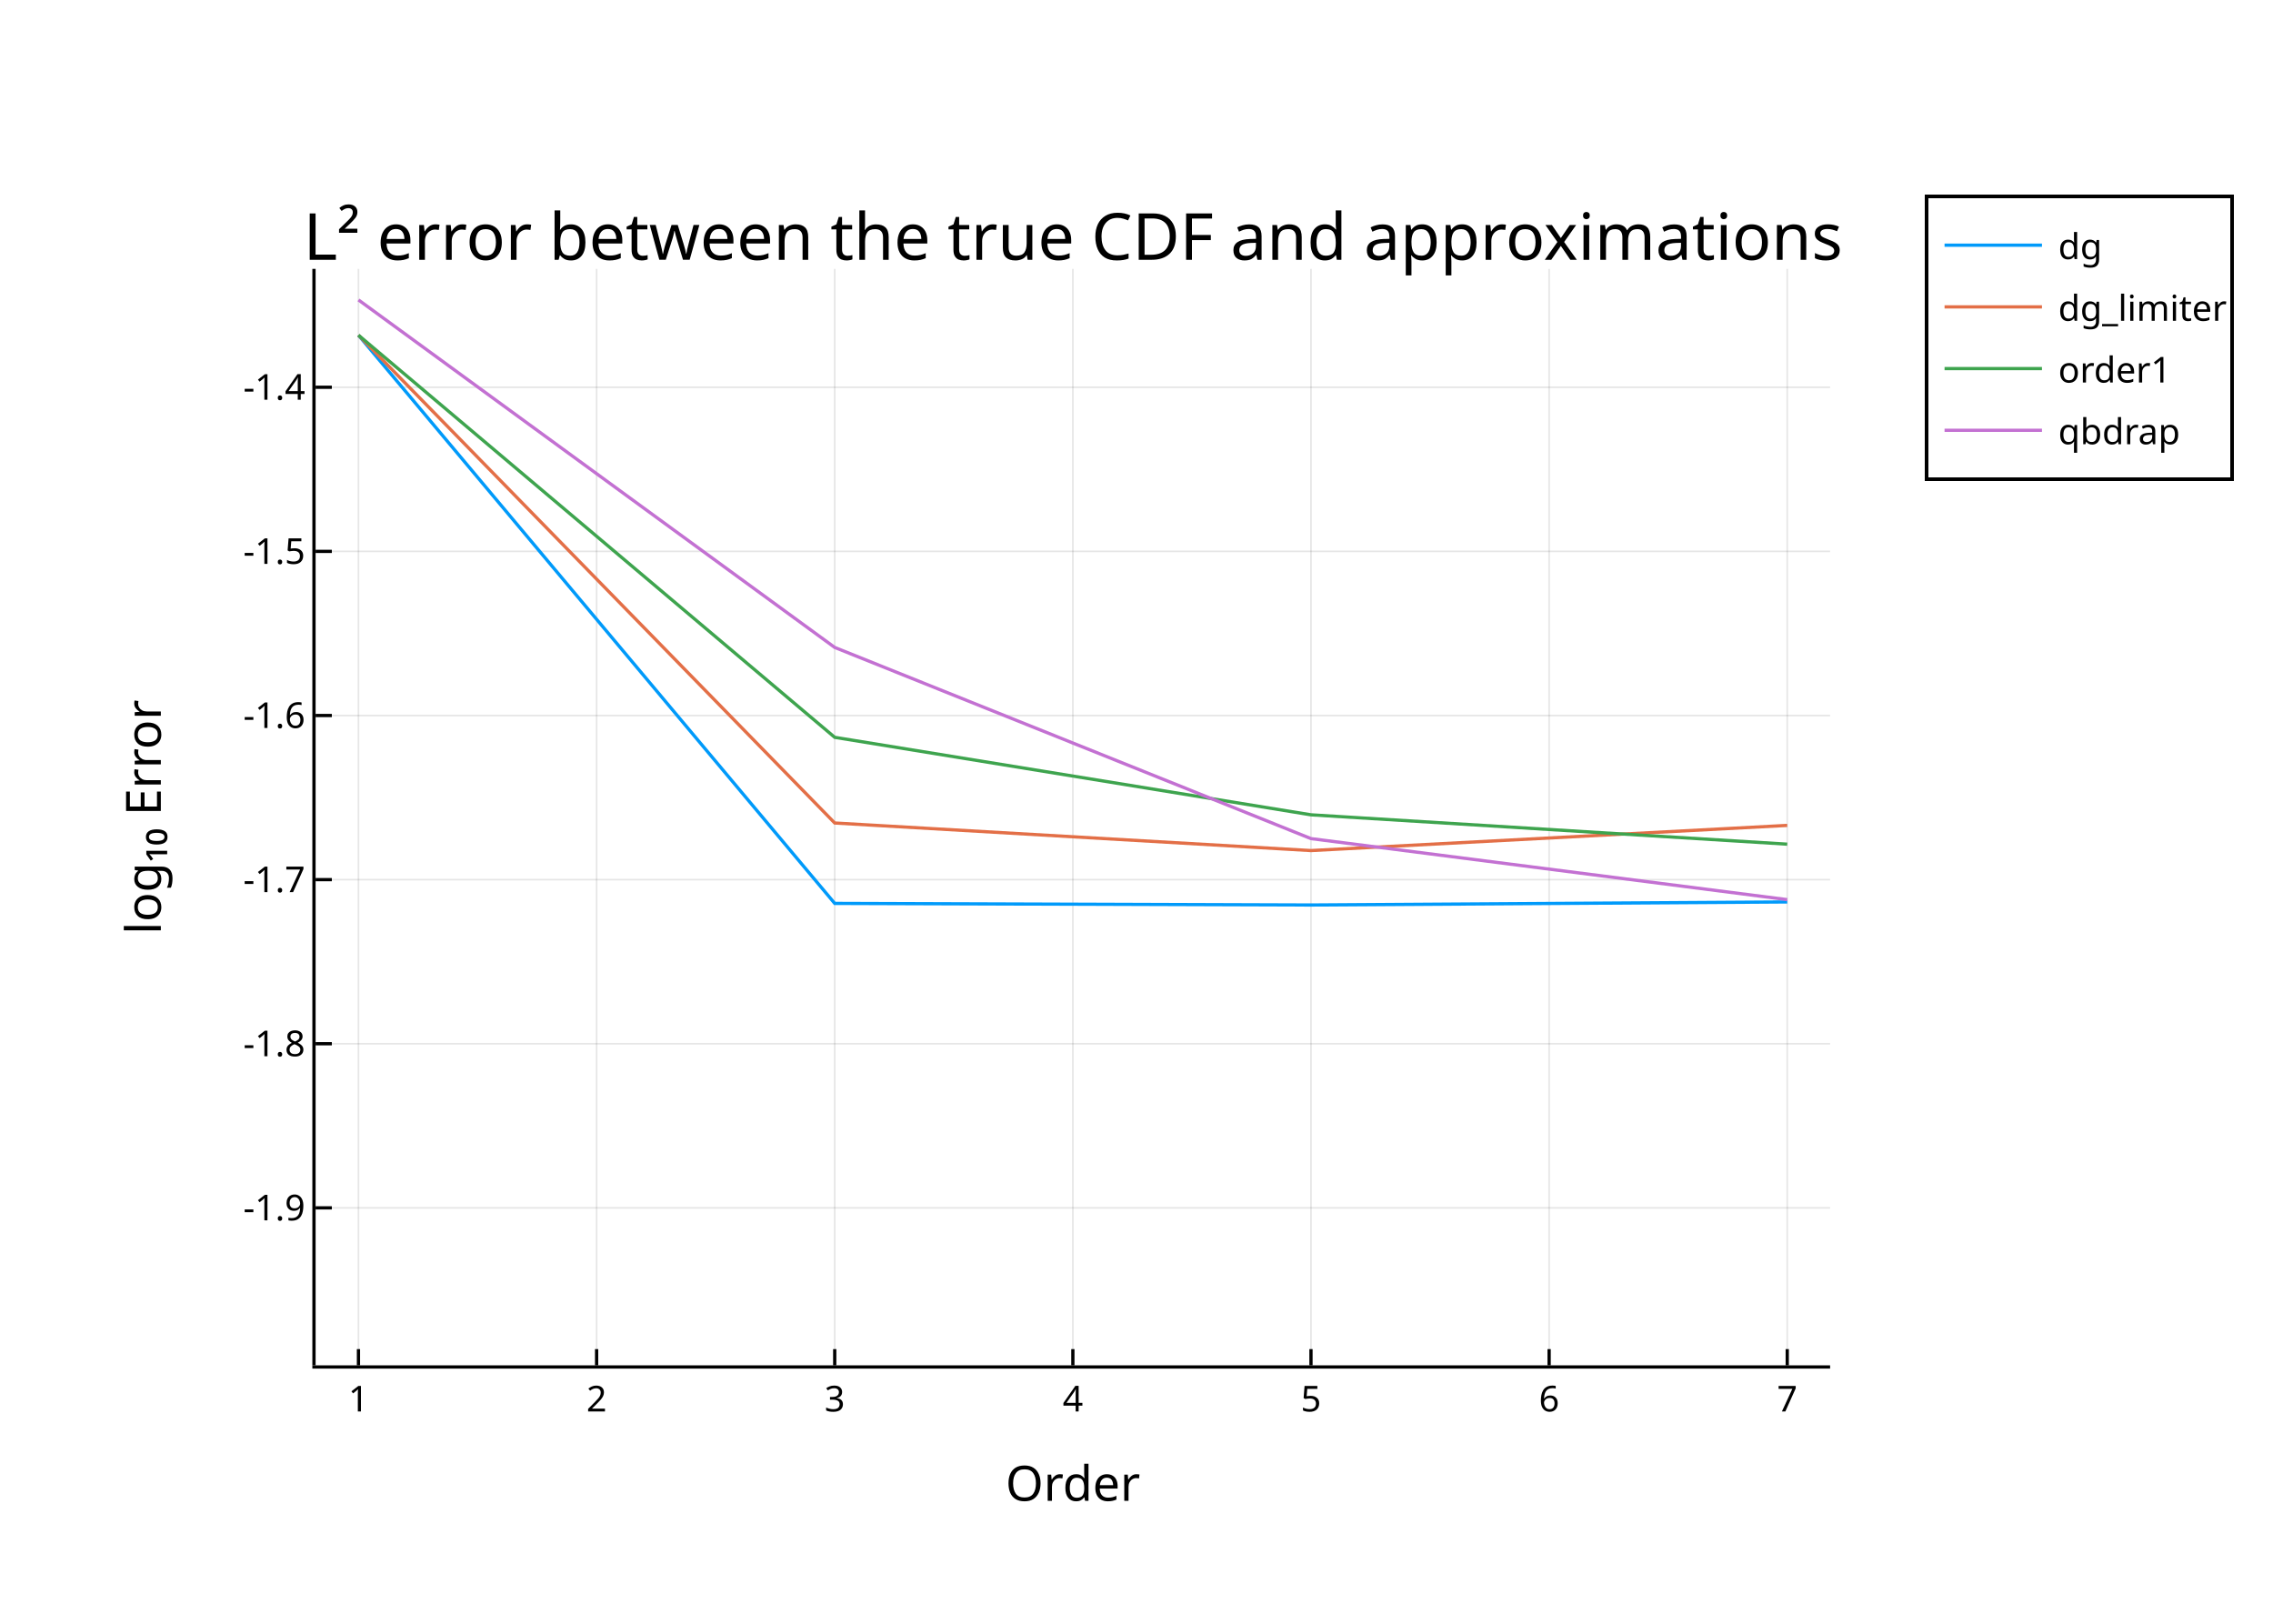
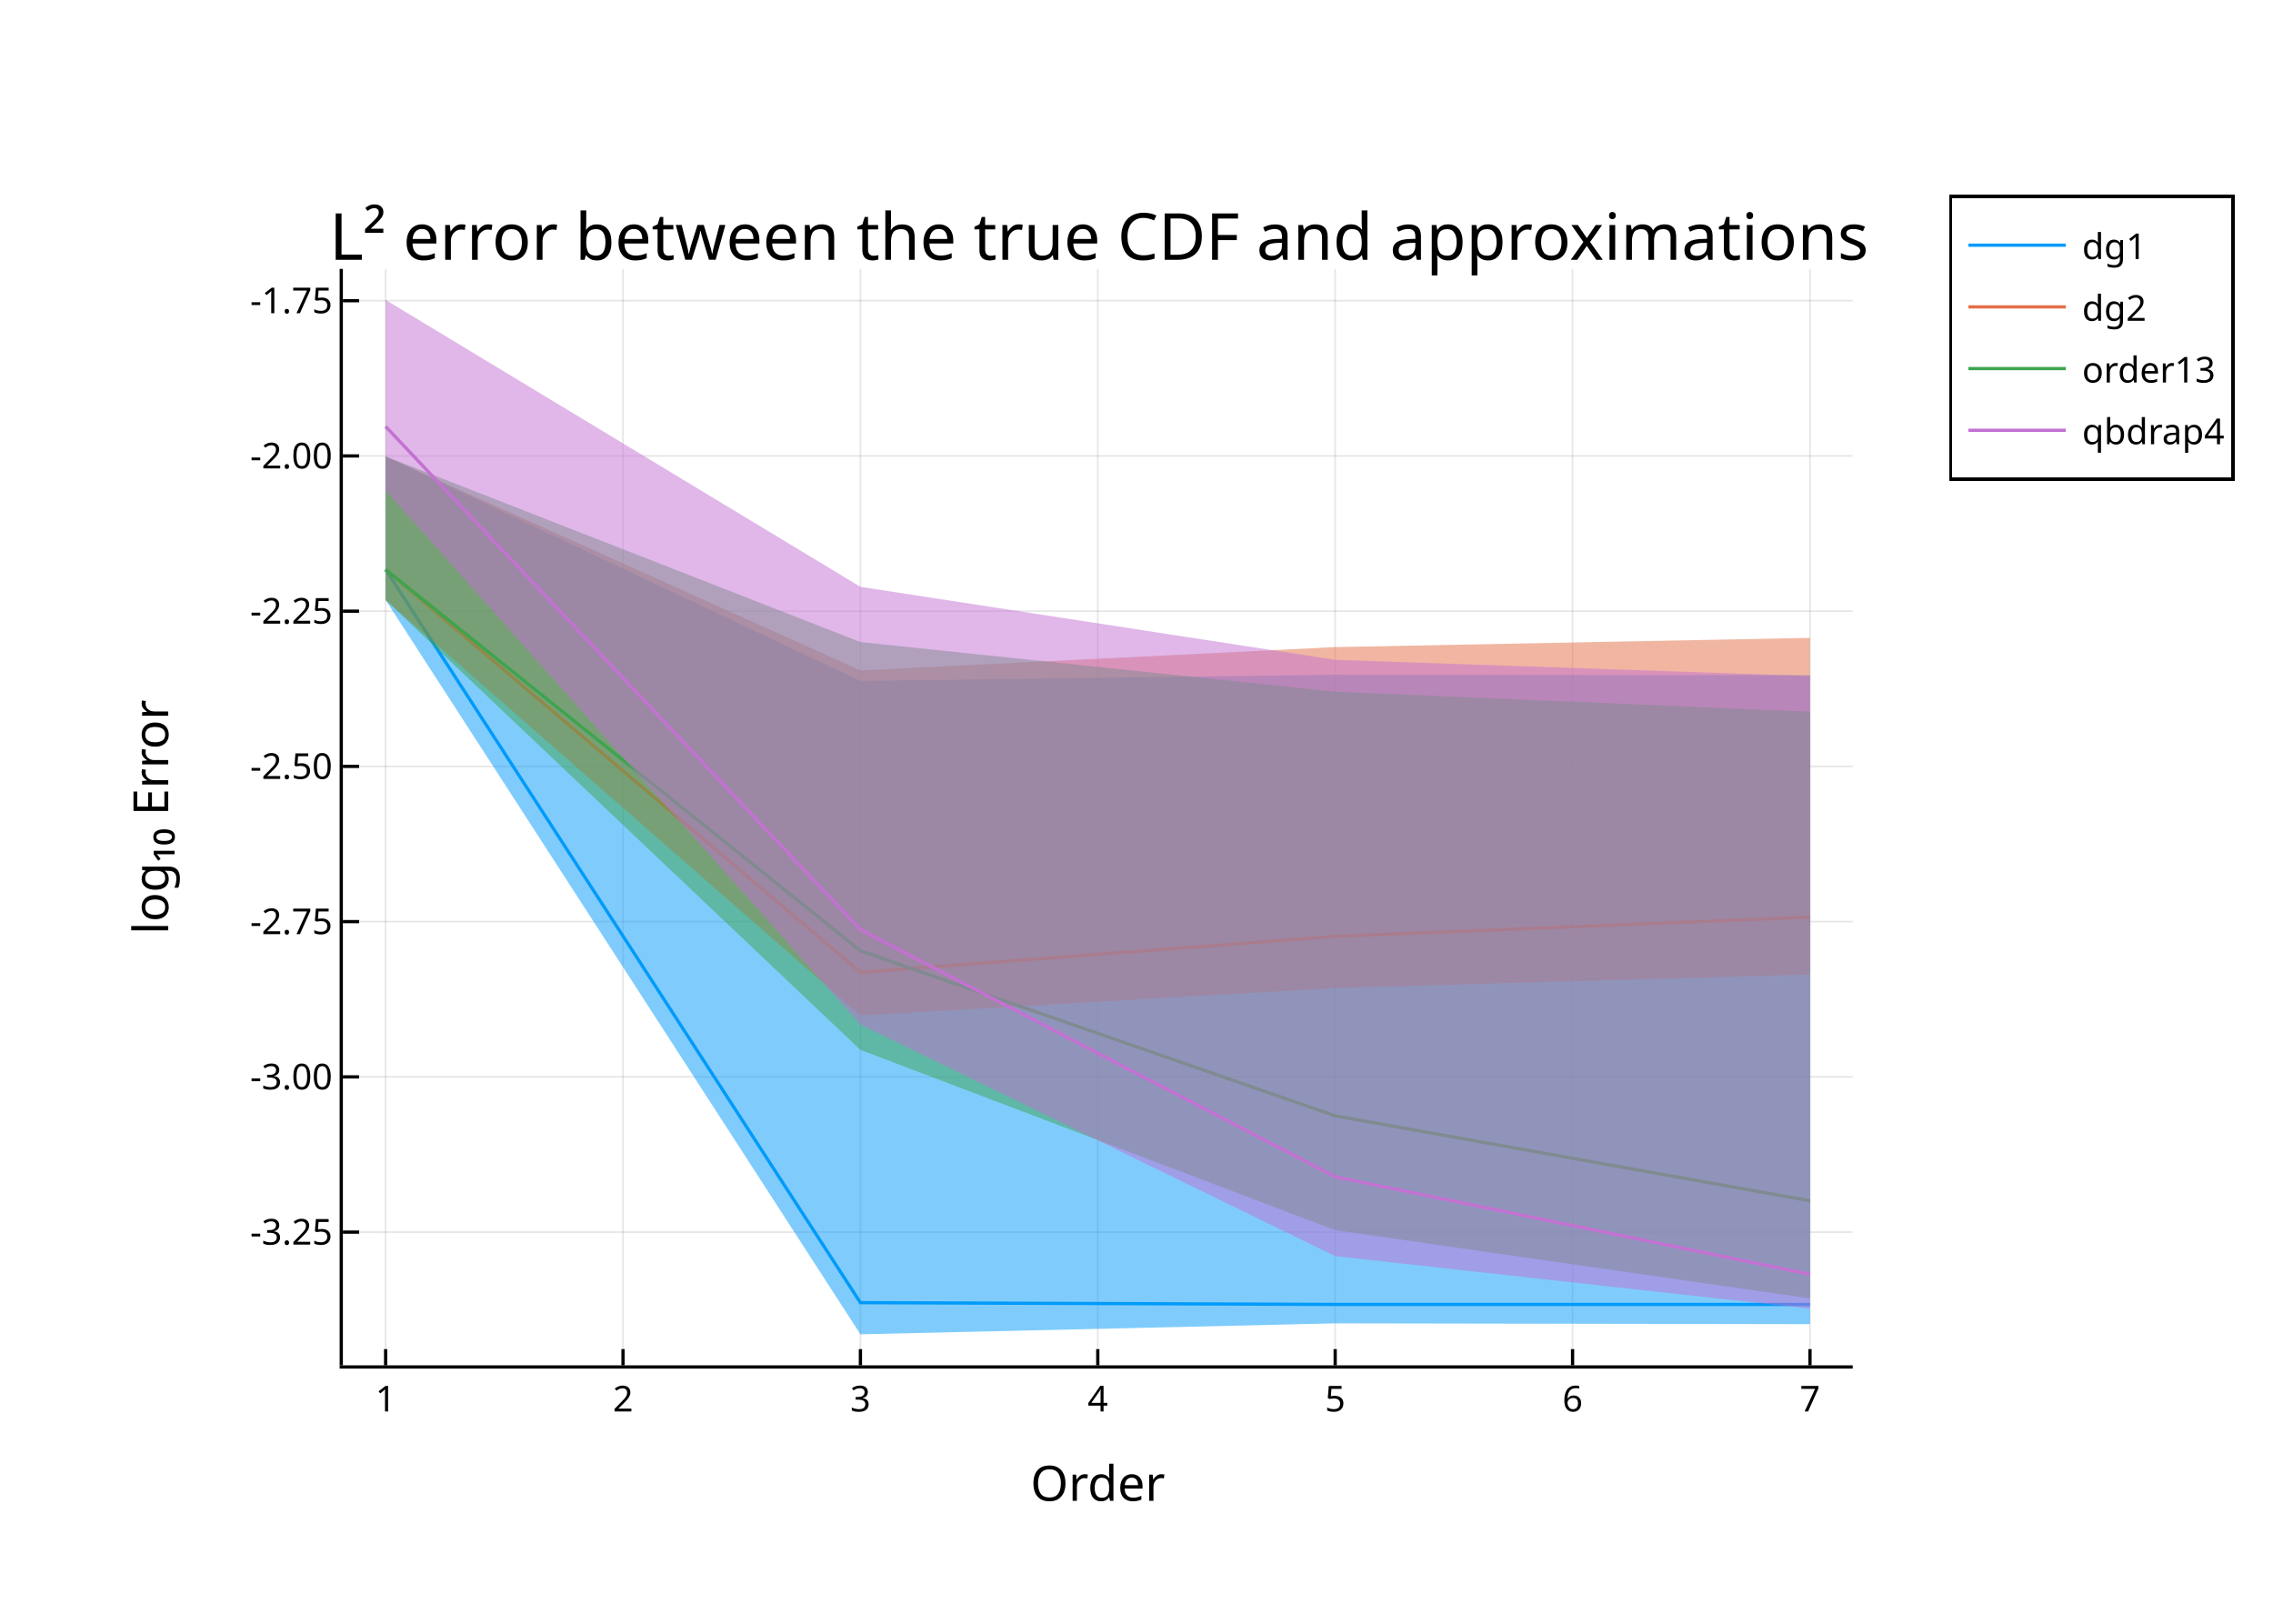
<svg xmlns="http://www.w3.org/2000/svg" class="main-svg" width="700" height="500" style="" viewBox="0 0 700 500">
  <rect x="0" y="0" width="700" height="500" style="fill: rgb(255, 255, 255); fill-opacity: 1;" />
-   <defs id="defs-1be36a">
+   <defs id="defs-ef5ac5">
    <g class="clips">
-       <clipPath id="clip1be36axyplot" class="plotclip">
-         <rect width="466.414" height="337.635" />
+       <clipPath id="clipef5ac5xyplot" class="plotclip">
+         <rect width="464.966" height="337.635" />
      </clipPath>
-       <clipPath class="axesclip" id="clip1be36ax">
-         <rect x="97.194" y="0" width="466.414" height="500" />
+       <clipPath class="axesclip" id="clipef5ac5x">
+         <rect x="105.596" y="0" width="464.966" height="500" />
      </clipPath>
-       <clipPath class="axesclip" id="clip1be36ay">
+       <clipPath class="axesclip" id="clipef5ac5y">
        <rect x="0" y="82.797" width="700" height="337.635" />
      </clipPath>
-       <clipPath class="axesclip" id="clip1be36axy">
-         <rect x="97.194" y="82.797" width="466.414" height="337.635" />
+       <clipPath class="axesclip" id="clipef5ac5xy">
+         <rect x="105.596" y="82.797" width="464.966" height="337.635" />
      </clipPath>
    </g>
    <g class="gradients" />
  </defs>
  <g class="bglayer" />
  <g class="layer-below">
    <g class="imagelayer" />
    <g class="shapelayer" />
  </g>
  <g class="cartesianlayer">
    <g class="subplot xy">
      <g class="layer-subplot">
        <g class="shapelayer" />
        <g class="imagelayer" />
      </g>
      <g class="gridlayer">
        <g class="x">
-           <path class="xgrid crisp" transform="translate(110.3938,0)" d="M0,82.797v337.635" style="stroke: rgb(0, 0, 0); stroke-opacity: 0.1; stroke-width: 0.5px;" />
-           <path class="xgrid crisp" transform="translate(183.7338,0)" d="M0,82.797v337.635" style="stroke: rgb(0, 0, 0); stroke-opacity: 0.1; stroke-width: 0.5px;" />
-           <path class="xgrid crisp" transform="translate(257.0638,0)" d="M0,82.797v337.635" style="stroke: rgb(0, 0, 0); stroke-opacity: 0.1; stroke-width: 0.5px;" />
-           <path class="xgrid crisp" transform="translate(330.4038,0)" d="M0,82.797v337.635" style="stroke: rgb(0, 0, 0); stroke-opacity: 0.1; stroke-width: 0.5px;" />
-           <path class="xgrid crisp" transform="translate(403.7338,0)" d="M0,82.797v337.635" style="stroke: rgb(0, 0, 0); stroke-opacity: 0.1; stroke-width: 0.5px;" />
-           <path class="xgrid crisp" transform="translate(477.0738,0)" d="M0,82.797v337.635" style="stroke: rgb(0, 0, 0); stroke-opacity: 0.1; stroke-width: 0.5px;" />
-           <path class="xgrid crisp" transform="translate(550.4038,0)" d="M0,82.797v337.635" style="stroke: rgb(0, 0, 0); stroke-opacity: 0.1; stroke-width: 0.5px;" />
+           <path class="xgrid crisp" transform="translate(118.7557,0)" d="M0,82.797v337.635" style="stroke: rgb(0, 0, 0); stroke-opacity: 0.1; stroke-width: 0.5px;" />
+           <path class="xgrid crisp" transform="translate(191.8657,0)" d="M0,82.797v337.635" style="stroke: rgb(0, 0, 0); stroke-opacity: 0.1; stroke-width: 0.5px;" />
+           <path class="xgrid crisp" transform="translate(264.9757,0)" d="M0,82.797v337.635" style="stroke: rgb(0, 0, 0); stroke-opacity: 0.1; stroke-width: 0.5px;" />
+           <path class="xgrid crisp" transform="translate(338.0757,0)" d="M0,82.797v337.635" style="stroke: rgb(0, 0, 0); stroke-opacity: 0.1; stroke-width: 0.5px;" />
+           <path class="xgrid crisp" transform="translate(411.1857,0)" d="M0,82.797v337.635" style="stroke: rgb(0, 0, 0); stroke-opacity: 0.1; stroke-width: 0.5px;" />
+           <path class="xgrid crisp" transform="translate(484.2957,0)" d="M0,82.797v337.635" style="stroke: rgb(0, 0, 0); stroke-opacity: 0.1; stroke-width: 0.5px;" />
+           <path class="xgrid crisp" transform="translate(557.4057,0)" d="M0,82.797v337.635" style="stroke: rgb(0, 0, 0); stroke-opacity: 0.1; stroke-width: 0.5px;" />
        </g>
        <g class="y">
-           <path class="ygrid crisp" transform="translate(0,371.9369)" d="M97.194,0h466.414" style="stroke: rgb(0, 0, 0); stroke-opacity: 0.1; stroke-width: 0.5px;" />
-           <path class="ygrid crisp" transform="translate(0,321.3969)" d="M97.194,0h466.414" style="stroke: rgb(0, 0, 0); stroke-opacity: 0.1; stroke-width: 0.5px;" />
-           <path class="ygrid crisp" transform="translate(0,270.8669)" d="M97.194,0h466.414" style="stroke: rgb(0, 0, 0); stroke-opacity: 0.1; stroke-width: 0.5px;" />
-           <path class="ygrid crisp" transform="translate(0,220.3269)" d="M97.194,0h466.414" style="stroke: rgb(0, 0, 0); stroke-opacity: 0.1; stroke-width: 0.5px;" />
-           <path class="ygrid crisp" transform="translate(0,169.7869)" d="M97.194,0h466.414" style="stroke: rgb(0, 0, 0); stroke-opacity: 0.1; stroke-width: 0.5px;" />
-           <path class="ygrid crisp" transform="translate(0,119.2469)" d="M97.194,0h466.414" style="stroke: rgb(0, 0, 0); stroke-opacity: 0.1; stroke-width: 0.5px;" />
+           <path class="ygrid crisp" transform="translate(0,379.4069)" d="M105.596,0h464.966" style="stroke: rgb(0, 0, 0); stroke-opacity: 0.1; stroke-width: 0.5px;" />
+           <path class="ygrid crisp" transform="translate(0,331.6069)" d="M105.596,0h464.966" style="stroke: rgb(0, 0, 0); stroke-opacity: 0.1; stroke-width: 0.5px;" />
+           <path class="ygrid crisp" transform="translate(0,283.7969)" d="M105.596,0h464.966" style="stroke: rgb(0, 0, 0); stroke-opacity: 0.1; stroke-width: 0.5px;" />
+           <path class="ygrid crisp" transform="translate(0,235.9969)" d="M105.596,0h464.966" style="stroke: rgb(0, 0, 0); stroke-opacity: 0.1; stroke-width: 0.5px;" />
+           <path class="ygrid crisp" transform="translate(0,188.1969)" d="M105.596,0h464.966" style="stroke: rgb(0, 0, 0); stroke-opacity: 0.1; stroke-width: 0.5px;" />
+           <path class="ygrid crisp" transform="translate(0,140.3969)" d="M105.596,0h464.966" style="stroke: rgb(0, 0, 0); stroke-opacity: 0.1; stroke-width: 0.5px;" />
+           <path class="ygrid crisp" transform="translate(0,92.59692)" d="M105.596,0h464.966" style="stroke: rgb(0, 0, 0); stroke-opacity: 0.1; stroke-width: 0.5px;" />
        </g>
      </g>
      <g class="zerolinelayer" />
      <path class="xlines-below" />
      <path class="ylines-below" />
      <g class="overlines-below" />
      <g class="xaxislayer-below" />
      <g class="yaxislayer-below" />
      <g class="overaxes-below" />
-       <g class="plot" transform="translate(97.19378,82.79692)" clip-path="url('#clip1be36axyplot')">
+       <g class="plot" transform="translate(105.5957,82.79692)" clip-path="url('#clipef5ac5xyplot')">
        <g class="scatterlayer mlayer">
-           <g class="trace scatter trace3e42a4" style="stroke-miterlimit: 2;">
+           <g class="trace scatter trace4c0d5b" style="stroke-miterlimit: 2;">
            <g class="fills">
              <g>
-                 <path class="js-fill" d="M13.2,-671.08L13.2,-671.08L13.2,250.39L159.87,304.81L306.54,302.02L453.21,303.92L306.54,302.02L159.87,304.81L13.2,250.39" style="fill: rgb(0, 154, 250); fill-opacity: 0.5; stroke-width: 0;" />
-               </g>
-             </g>
-             <g class="errorbars" />
-             <g class="lines">
-               <path class="js-line" d="M13.2,250.39L159.87,304.81L306.54,302.02L453.21,303.92L306.54,302.02L159.87,304.81L13.2,250.39" style="vector-effect: non-scaling-stroke; fill: none; stroke: rgb(0, 154, 250); stroke-opacity: 1; stroke-width: 0px; opacity: 1;" />
-             </g>
-             <g class="points" />
-             <g class="text" />
-           </g>
-           <g class="trace scatter trace458e0c" style="stroke-miterlimit: 2; opacity: 1;">
+                 <path class="js-fill" d="M13.16,-324.81L13.16,-324.81L13.16,101.96L159.38,328.08L305.59,324.71L451.81,324.96L451.81,125.12L305.59,124.97L159.38,126.89L13.16,57.74" style="fill: rgb(0, 154, 250); fill-opacity: 0.5; stroke-width: 0;" />
+               </g>
+             </g>
+             <g class="errorbars" />
+             <g class="lines">
+               <path class="js-line" d="M13.16,101.96L159.38,328.08L305.59,324.71L451.81,324.96L451.81,125.12L305.59,124.97L159.38,126.89L13.16,57.74" style="vector-effect: non-scaling-stroke; fill: none; stroke: rgb(0, 154, 250); stroke-opacity: 1; stroke-width: 0px; opacity: 1;" />
+             </g>
+             <g class="points" />
+             <g class="text" />
+           </g>
+           <g class="trace scatter tracec5a667" style="stroke-miterlimit: 2; opacity: 1;">
            <g class="fills" />
            <g class="errorbars" />
            <g class="lines">
-               <path class="js-line" d="M13.2,20.42L159.87,195.39L306.54,195.88L453.21,194.94" style="vector-effect: non-scaling-stroke; fill: none; stroke: rgb(0, 154, 250); stroke-opacity: 1; stroke-width: 1px; opacity: 1;" />
-             </g>
-             <g class="points" />
-             <g class="text" />
-           </g>
-           <g class="trace scatter trace51baf5" style="stroke-miterlimit: 2;">
+               <path class="js-line" d="M13.16,92.58L159.38,318.33L305.59,318.88L451.81,318.88" style="vector-effect: non-scaling-stroke; fill: none; stroke: rgb(0, 154, 250); stroke-opacity: 1; stroke-width: 1px; opacity: 1;" />
+             </g>
+             <g class="points" />
+             <g class="text" />
+           </g>
+           <g class="trace scatter tracee2e698" style="stroke-miterlimit: 2;">
            <g class="fills">
              <g>
-                 <path class="js-fill" d="M13.2,-671.08L13.2,-671.08L13.2,250.39L159.87,286.35L306.54,292.63L453.21,288.53L306.54,292.63L159.87,286.35L13.2,250.39" style="fill: rgb(227, 111, 71); fill-opacity: 0.5; stroke-width: 0;" />
-               </g>
-             </g>
-             <g class="errorbars" />
-             <g class="lines">
-               <path class="js-line" d="M13.2,250.39L159.87,286.35L306.54,292.63L453.21,288.53L306.54,292.63L159.87,286.35L13.2,250.39" style="vector-effect: non-scaling-stroke; fill: none; stroke: rgb(227, 111, 71); stroke-opacity: 1; stroke-width: 0px; opacity: 1;" />
-             </g>
-             <g class="points" />
-             <g class="text" />
-           </g>
-           <g class="trace scatter trace9b219b" style="stroke-miterlimit: 2; opacity: 1;">
+                 <path class="js-fill" d="M13.16,-324.81L13.16,-324.81L13.16,101.96L159.38,229.91L305.59,221.45L451.81,217.28L451.81,113.62L305.59,116.46L159.38,123.65L13.16,57.74" style="fill: rgb(227, 111, 71); fill-opacity: 0.5; stroke-width: 0;" />
+               </g>
+             </g>
+             <g class="errorbars" />
+             <g class="lines">
+               <path class="js-line" d="M13.16,101.96L159.38,229.91L305.59,221.45L451.81,217.28L451.81,113.62L305.59,116.46L159.38,123.65L13.16,57.74" style="vector-effect: non-scaling-stroke; fill: none; stroke: rgb(227, 111, 71); stroke-opacity: 1; stroke-width: 0px; opacity: 1;" />
+             </g>
+             <g class="points" />
+             <g class="text" />
+           </g>
+           <g class="trace scatter tracec958bc" style="stroke-miterlimit: 2; opacity: 1;">
            <g class="fills" />
            <g class="errorbars" />
            <g class="lines">
-               <path class="js-line" d="M13.2,20.42L159.87,170.63L306.54,179.12L453.21,171.37" style="vector-effect: non-scaling-stroke; fill: none; stroke: rgb(227, 111, 71); stroke-opacity: 1; stroke-width: 1px; opacity: 1;" />
-             </g>
-             <g class="points" />
-             <g class="text" />
-           </g>
-           <g class="trace scatter tracecbd1c1" style="stroke-miterlimit: 2;">
+               <path class="js-line" d="M13.16,92.58L159.38,216.61L305.59,205.53L451.81,199.61" style="vector-effect: non-scaling-stroke; fill: none; stroke: rgb(227, 111, 71); stroke-opacity: 1; stroke-width: 1px; opacity: 1;" />
+             </g>
+             <g class="points" />
+             <g class="text" />
+           </g>
+           <g class="trace scatter traced05d67" style="stroke-miterlimit: 2;">
            <g class="fills">
              <g>
-                 <path class="js-fill" d="M13.2,-671.08L13.2,-671.08L13.2,250.39L159.87,314.05L306.54,325.87L453.21,319.56L306.54,325.87L159.87,314.05L13.2,250.39" style="fill: rgb(62, 164, 78); fill-opacity: 0.5; stroke-width: 0;" />
-               </g>
-             </g>
-             <g class="errorbars" />
-             <g class="lines">
-               <path class="js-line" d="M13.2,250.39L159.87,314.05L306.54,325.87L453.21,319.56L306.54,325.87L159.87,314.05L13.2,250.39" style="vector-effect: non-scaling-stroke; fill: none; stroke: rgb(62, 164, 78); stroke-opacity: 1; stroke-width: 0px; opacity: 1;" />
-             </g>
-             <g class="points" />
-             <g class="text" />
-           </g>
-           <g class="trace scatter trace7186f3" style="stroke-miterlimit: 2; opacity: 1;">
+                 <path class="js-fill" d="M13.16,-324.81L13.16,-324.81L13.16,101.96L159.38,240.49L305.59,296.01L451.81,317.03L451.81,136.36L305.59,130.2L159.38,114.92L13.16,57.74" style="fill: rgb(62, 164, 78); fill-opacity: 0.5; stroke-width: 0;" />
+               </g>
+             </g>
+             <g class="errorbars" />
+             <g class="lines">
+               <path class="js-line" d="M13.16,101.96L159.38,240.49L305.59,296.01L451.81,317.03L451.81,136.36L305.59,130.2L159.38,114.92L13.16,57.74" style="vector-effect: non-scaling-stroke; fill: none; stroke: rgb(62, 164, 78); stroke-opacity: 1; stroke-width: 0px; opacity: 1;" />
+             </g>
+             <g class="points" />
+             <g class="text" />
+           </g>
+           <g class="trace scatter trace10d426" style="stroke-miterlimit: 2; opacity: 1;">
            <g class="fills" />
            <g class="errorbars" />
            <g class="lines">
-               <path class="js-line" d="M13.2,20.42L159.87,144.25L306.54,168.11L453.21,177.15" style="vector-effect: non-scaling-stroke; fill: none; stroke: rgb(62, 164, 78); stroke-opacity: 1; stroke-width: 1px; opacity: 1;" />
-             </g>
-             <g class="points" />
-             <g class="text" />
-           </g>
-           <g class="trace scatter trace5ef5ff" style="stroke-miterlimit: 2;">
+               <path class="js-line" d="M13.16,92.58L159.38,209.98L305.59,260.81L451.81,286.96" style="vector-effect: non-scaling-stroke; fill: none; stroke: rgb(62, 164, 78); stroke-opacity: 1; stroke-width: 1px; opacity: 1;" />
+             </g>
+             <g class="points" />
+             <g class="text" />
+           </g>
+           <g class="trace scatter trace69a704" style="stroke-miterlimit: 2;">
            <g class="fills">
              <g>
-                 <path class="js-fill" d="M13.2,-671.08L13.2,-671.08L13.2,108.33L159.87,237.06L306.54,328.08L453.21,315.89L306.54,328.08L159.87,237.06L13.2,108.33" style="fill: rgb(195, 113, 210); fill-opacity: 0.5; stroke-width: 0;" />
-               </g>
-             </g>
-             <g class="errorbars" />
-             <g class="lines">
-               <path class="js-line" d="M13.2,108.33L159.87,237.06L306.54,328.08L453.21,315.89L306.54,328.08L159.87,237.06L13.2,108.33" style="vector-effect: non-scaling-stroke; fill: none; stroke: rgb(195, 113, 210); stroke-opacity: 1; stroke-width: 0px; opacity: 1;" />
-             </g>
-             <g class="points" />
-             <g class="text" />
-           </g>
-           <g class="trace scatter trace1f0976" style="stroke-miterlimit: 2; opacity: 1;">
+                 <path class="js-fill" d="M13.16,-324.81L13.16,-324.81L13.16,68.27L159.38,232.7L305.59,304.02L451.81,320.18L451.81,125.38L305.59,120.39L159.38,97.91L13.16,9.56" style="fill: rgb(195, 113, 210); fill-opacity: 0.5; stroke-width: 0;" />
+               </g>
+             </g>
+             <g class="errorbars" />
+             <g class="lines">
+               <path class="js-line" d="M13.16,68.27L159.38,232.7L305.59,304.02L451.81,320.18L451.81,125.38L305.59,120.39L159.38,97.91L13.16,9.56" style="vector-effect: non-scaling-stroke; fill: none; stroke: rgb(195, 113, 210); stroke-opacity: 1; stroke-width: 0px; opacity: 1;" />
+             </g>
+             <g class="points" />
+             <g class="text" />
+           </g>
+           <g class="trace scatter trace32e8d5" style="stroke-miterlimit: 2; opacity: 1;">
            <g class="fills" />
            <g class="errorbars" />
            <g class="lines">
-               <path class="js-line" d="M13.2,9.56L159.87,116.57L306.54,175.44L453.21,194.23" style="vector-effect: non-scaling-stroke; fill: none; stroke: rgb(195, 113, 210); stroke-opacity: 1; stroke-width: 1px; opacity: 1;" />
+               <path class="js-line" d="M13.16,48.53L159.38,203.46L305.59,279.58L451.81,309.61" style="vector-effect: non-scaling-stroke; fill: none; stroke: rgb(195, 113, 210); stroke-opacity: 1; stroke-width: 1px; opacity: 1;" />
            </g>
            <g class="points" />
            <g class="text" />
          </g>
        </g>
      </g>
      <g class="overplot" />
-       <path class="xlines-above crisp" d="M96.194,420.932H563.608" style="fill: none; stroke-width: 1px; stroke: rgb(0, 0, 0); stroke-opacity: 1;" />
-       <path class="ylines-above crisp" d="M96.694,82.797V420.432" style="fill: none; stroke-width: 1px; stroke: rgb(0, 0, 0); stroke-opacity: 1;" />
+       <path class="xlines-above crisp" d="M104.596,420.932H570.562" style="fill: none; stroke-width: 1px; stroke: rgb(0, 0, 0); stroke-opacity: 1;" />
+       <path class="ylines-above crisp" d="M105.096,82.797V420.432" style="fill: none; stroke-width: 1px; stroke: rgb(0, 0, 0); stroke-opacity: 1;" />
      <g class="overlines-above" />
      <g class="xaxislayer-above">
-         <path class="xtick ticks crisp" d="M0,420.432v-5" transform="translate(110.3938,0)" style="stroke: rgb(0, 0, 0); stroke-opacity: 1; stroke-width: 1px;" />
-         <path class="xtick ticks crisp" d="M0,420.432v-5" transform="translate(183.7338,0)" style="stroke: rgb(0, 0, 0); stroke-opacity: 1; stroke-width: 1px;" />
-         <path class="xtick ticks crisp" d="M0,420.432v-5" transform="translate(257.0638,0)" style="stroke: rgb(0, 0, 0); stroke-opacity: 1; stroke-width: 1px;" />
-         <path class="xtick ticks crisp" d="M0,420.432v-5" transform="translate(330.4038,0)" style="stroke: rgb(0, 0, 0); stroke-opacity: 1; stroke-width: 1px;" />
-         <path class="xtick ticks crisp" d="M0,420.432v-5" transform="translate(403.7338,0)" style="stroke: rgb(0, 0, 0); stroke-opacity: 1; stroke-width: 1px;" />
-         <path class="xtick ticks crisp" d="M0,420.432v-5" transform="translate(477.0738,0)" style="stroke: rgb(0, 0, 0); stroke-opacity: 1; stroke-width: 1px;" />
-         <path class="xtick ticks crisp" d="M0,420.432v-5" transform="translate(550.4038,0)" style="stroke: rgb(0, 0, 0); stroke-opacity: 1; stroke-width: 1px;" />
-         <g class="xtick">
-           <text text-anchor="middle" x="0" y="434.632" transform="translate(110.3938,0)" style="font-family: sans-serif; font-size: 11px; fill: rgb(0, 0, 0); fill-opacity: 1; white-space: pre;">1</text>
-         </g>
-         <g class="xtick">
-           <text text-anchor="middle" x="0" y="434.632" transform="translate(183.7338,0)" style="font-family: sans-serif; font-size: 11px; fill: rgb(0, 0, 0); fill-opacity: 1; white-space: pre;">2</text>
-         </g>
-         <g class="xtick">
-           <text text-anchor="middle" x="0" y="434.632" transform="translate(257.0638,0)" style="font-family: sans-serif; font-size: 11px; fill: rgb(0, 0, 0); fill-opacity: 1; white-space: pre;">3</text>
-         </g>
-         <g class="xtick">
-           <text text-anchor="middle" x="0" y="434.632" transform="translate(330.4038,0)" style="font-family: sans-serif; font-size: 11px; fill: rgb(0, 0, 0); fill-opacity: 1; white-space: pre;">4</text>
-         </g>
-         <g class="xtick">
-           <text text-anchor="middle" x="0" y="434.632" transform="translate(403.7338,0)" style="font-family: sans-serif; font-size: 11px; fill: rgb(0, 0, 0); fill-opacity: 1; white-space: pre;">5</text>
-         </g>
-         <g class="xtick">
-           <text text-anchor="middle" x="0" y="434.632" transform="translate(477.0738,0)" style="font-family: sans-serif; font-size: 11px; fill: rgb(0, 0, 0); fill-opacity: 1; white-space: pre;">6</text>
-         </g>
-         <g class="xtick">
-           <text text-anchor="middle" x="0" y="434.632" transform="translate(550.4038,0)" style="font-family: sans-serif; font-size: 11px; fill: rgb(0, 0, 0); fill-opacity: 1; white-space: pre;">7</text>
+         <path class="xtick ticks crisp" d="M0,420.432v-5" transform="translate(118.7557,0)" style="stroke: rgb(0, 0, 0); stroke-opacity: 1; stroke-width: 1px;" />
+         <path class="xtick ticks crisp" d="M0,420.432v-5" transform="translate(191.8657,0)" style="stroke: rgb(0, 0, 0); stroke-opacity: 1; stroke-width: 1px;" />
+         <path class="xtick ticks crisp" d="M0,420.432v-5" transform="translate(264.9757,0)" style="stroke: rgb(0, 0, 0); stroke-opacity: 1; stroke-width: 1px;" />
+         <path class="xtick ticks crisp" d="M0,420.432v-5" transform="translate(338.0757,0)" style="stroke: rgb(0, 0, 0); stroke-opacity: 1; stroke-width: 1px;" />
+         <path class="xtick ticks crisp" d="M0,420.432v-5" transform="translate(411.1857,0)" style="stroke: rgb(0, 0, 0); stroke-opacity: 1; stroke-width: 1px;" />
+         <path class="xtick ticks crisp" d="M0,420.432v-5" transform="translate(484.2957,0)" style="stroke: rgb(0, 0, 0); stroke-opacity: 1; stroke-width: 1px;" />
+         <path class="xtick ticks crisp" d="M0,420.432v-5" transform="translate(557.4057,0)" style="stroke: rgb(0, 0, 0); stroke-opacity: 1; stroke-width: 1px;" />
+         <g class="xtick">
+           <text text-anchor="middle" x="0" y="434.632" transform="translate(118.7557,0)" style="font-family: sans-serif; font-size: 11px; fill: rgb(0, 0, 0); fill-opacity: 1; white-space: pre;">1</text>
+         </g>
+         <g class="xtick">
+           <text text-anchor="middle" x="0" y="434.632" transform="translate(191.8657,0)" style="font-family: sans-serif; font-size: 11px; fill: rgb(0, 0, 0); fill-opacity: 1; white-space: pre;">2</text>
+         </g>
+         <g class="xtick">
+           <text text-anchor="middle" x="0" y="434.632" transform="translate(264.9757,0)" style="font-family: sans-serif; font-size: 11px; fill: rgb(0, 0, 0); fill-opacity: 1; white-space: pre;">3</text>
+         </g>
+         <g class="xtick">
+           <text text-anchor="middle" x="0" y="434.632" transform="translate(338.0757,0)" style="font-family: sans-serif; font-size: 11px; fill: rgb(0, 0, 0); fill-opacity: 1; white-space: pre;">4</text>
+         </g>
+         <g class="xtick">
+           <text text-anchor="middle" x="0" y="434.632" transform="translate(411.1857,0)" style="font-family: sans-serif; font-size: 11px; fill: rgb(0, 0, 0); fill-opacity: 1; white-space: pre;">5</text>
+         </g>
+         <g class="xtick">
+           <text text-anchor="middle" x="0" y="434.632" transform="translate(484.2957,0)" style="font-family: sans-serif; font-size: 11px; fill: rgb(0, 0, 0); fill-opacity: 1; white-space: pre;">6</text>
+         </g>
+         <g class="xtick">
+           <text text-anchor="middle" x="0" y="434.632" transform="translate(557.4057,0)" style="font-family: sans-serif; font-size: 11px; fill: rgb(0, 0, 0); fill-opacity: 1; white-space: pre;">7</text>
        </g>
      </g>
      <g class="yaxislayer-above">
-         <path class="ytick ticks crisp" d="M97.194,0h5" transform="translate(0,371.9369)" style="stroke: rgb(0, 0, 0); stroke-opacity: 1; stroke-width: 1px;" />
-         <path class="ytick ticks crisp" d="M97.194,0h5" transform="translate(0,321.3969)" style="stroke: rgb(0, 0, 0); stroke-opacity: 1; stroke-width: 1px;" />
-         <path class="ytick ticks crisp" d="M97.194,0h5" transform="translate(0,270.8669)" style="stroke: rgb(0, 0, 0); stroke-opacity: 1; stroke-width: 1px;" />
-         <path class="ytick ticks crisp" d="M97.194,0h5" transform="translate(0,220.3269)" style="stroke: rgb(0, 0, 0); stroke-opacity: 1; stroke-width: 1px;" />
-         <path class="ytick ticks crisp" d="M97.194,0h5" transform="translate(0,169.7869)" style="stroke: rgb(0, 0, 0); stroke-opacity: 1; stroke-width: 1px;" />
-         <path class="ytick ticks crisp" d="M97.194,0h5" transform="translate(0,119.2469)" style="stroke: rgb(0, 0, 0); stroke-opacity: 1; stroke-width: 1px;" />
-         <g class="ytick">
-           <text text-anchor="end" x="93.994" y="3.85" transform="translate(0,371.9369)" style="font-family: sans-serif; font-size: 11px; fill: rgb(0, 0, 0); fill-opacity: 1; white-space: pre;">-1.9</text>
-         </g>
-         <g class="ytick">
-           <text text-anchor="end" x="93.994" y="3.85" transform="translate(0,321.3969)" style="font-family: sans-serif; font-size: 11px; fill: rgb(0, 0, 0); fill-opacity: 1; white-space: pre;">-1.8</text>
-         </g>
-         <g class="ytick">
-           <text text-anchor="end" x="93.994" y="3.85" transform="translate(0,270.8669)" style="font-family: sans-serif; font-size: 11px; fill: rgb(0, 0, 0); fill-opacity: 1; white-space: pre;">-1.7</text>
-         </g>
-         <g class="ytick">
-           <text text-anchor="end" x="93.994" y="3.85" transform="translate(0,220.3269)" style="font-family: sans-serif; font-size: 11px; fill: rgb(0, 0, 0); fill-opacity: 1; white-space: pre;">-1.6</text>
-         </g>
-         <g class="ytick">
-           <text text-anchor="end" x="93.994" y="3.85" transform="translate(0,169.7869)" style="font-family: sans-serif; font-size: 11px; fill: rgb(0, 0, 0); fill-opacity: 1; white-space: pre;">-1.5</text>
-         </g>
-         <g class="ytick">
-           <text text-anchor="end" x="93.994" y="3.85" transform="translate(0,119.2469)" style="font-family: sans-serif; font-size: 11px; fill: rgb(0, 0, 0); fill-opacity: 1; white-space: pre;">-1.4</text>
+         <path class="ytick ticks crisp" d="M105.596,0h5" transform="translate(0,379.4069)" style="stroke: rgb(0, 0, 0); stroke-opacity: 1; stroke-width: 1px;" />
+         <path class="ytick ticks crisp" d="M105.596,0h5" transform="translate(0,331.6069)" style="stroke: rgb(0, 0, 0); stroke-opacity: 1; stroke-width: 1px;" />
+         <path class="ytick ticks crisp" d="M105.596,0h5" transform="translate(0,283.7969)" style="stroke: rgb(0, 0, 0); stroke-opacity: 1; stroke-width: 1px;" />
+         <path class="ytick ticks crisp" d="M105.596,0h5" transform="translate(0,235.9969)" style="stroke: rgb(0, 0, 0); stroke-opacity: 1; stroke-width: 1px;" />
+         <path class="ytick ticks crisp" d="M105.596,0h5" transform="translate(0,188.1969)" style="stroke: rgb(0, 0, 0); stroke-opacity: 1; stroke-width: 1px;" />
+         <path class="ytick ticks crisp" d="M105.596,0h5" transform="translate(0,140.3969)" style="stroke: rgb(0, 0, 0); stroke-opacity: 1; stroke-width: 1px;" />
+         <path class="ytick ticks crisp" d="M105.596,0h5" transform="translate(0,92.59692)" style="stroke: rgb(0, 0, 0); stroke-opacity: 1; stroke-width: 1px;" />
+         <g class="ytick">
+           <text text-anchor="end" x="102.396" y="3.85" transform="translate(0,379.4069)" style="font-family: sans-serif; font-size: 11px; fill: rgb(0, 0, 0); fill-opacity: 1; white-space: pre;">-3.25</text>
+         </g>
+         <g class="ytick">
+           <text text-anchor="end" x="102.396" y="3.85" transform="translate(0,331.6069)" style="font-family: sans-serif; font-size: 11px; fill: rgb(0, 0, 0); fill-opacity: 1; white-space: pre;">-3.00</text>
+         </g>
+         <g class="ytick">
+           <text text-anchor="end" x="102.396" y="3.85" transform="translate(0,283.7969)" style="font-family: sans-serif; font-size: 11px; fill: rgb(0, 0, 0); fill-opacity: 1; white-space: pre;">-2.75</text>
+         </g>
+         <g class="ytick">
+           <text text-anchor="end" x="102.396" y="3.85" transform="translate(0,235.9969)" style="font-family: sans-serif; font-size: 11px; fill: rgb(0, 0, 0); fill-opacity: 1; white-space: pre;">-2.50</text>
+         </g>
+         <g class="ytick">
+           <text text-anchor="end" x="102.396" y="3.85" transform="translate(0,188.1969)" style="font-family: sans-serif; font-size: 11px; fill: rgb(0, 0, 0); fill-opacity: 1; white-space: pre;">-2.25</text>
+         </g>
+         <g class="ytick">
+           <text text-anchor="end" x="102.396" y="3.85" transform="translate(0,140.3969)" style="font-family: sans-serif; font-size: 11px; fill: rgb(0, 0, 0); fill-opacity: 1; white-space: pre;">-2.00</text>
+         </g>
+         <g class="ytick">
+           <text text-anchor="end" x="102.396" y="3.85" transform="translate(0,92.59692)" style="font-family: sans-serif; font-size: 11px; fill: rgb(0, 0, 0); fill-opacity: 1; white-space: pre;">-1.75</text>
        </g>
      </g>
      <g class="overaxes-above" />
    </g>
  </g>
  <g class="polarlayer" />
  <g class="ternarylayer" />
  <g class="geolayer" />
  <g class="funnelarealayer" />
  <g class="pielayer" />
  <g class="treemaplayer" />
  <g class="sunburstlayer" />
  <g class="glimages" />
-   <defs id="topdefs-1be36a">
+   <defs id="topdefs-ef5ac5">
    <g class="clips" />
-     <clipPath id="legend1be36a">
-       <rect width="93" height="86" x="1" y="1" />
+     <clipPath id="legendef5ac5">
+       <rect width="86" height="86" x="1" y="1" />
    </clipPath>
  </defs>
  <g class="layer-above">
    <g class="imagelayer" />
    <g class="shapelayer" />
  </g>
  <g class="infolayer">
-     <g class="legend" pointer-events="all" transform="translate(592.85,60)">
-       <rect class="bg" shape-rendering="crispEdges" width="94" height="87" x="0.5" y="0.5" style="stroke: rgb(0, 0, 0); stroke-opacity: 1; fill: rgb(255, 255, 255); fill-opacity: 1; stroke-width: 1px;" />
-       <g class="scrollbox" transform="" clip-path="url('#legend1be36a')">
+     <g class="legend" pointer-events="all" transform="translate(600.2,60)">
+       <rect class="bg" shape-rendering="crispEdges" width="87" height="87" x="0.5" y="0.5" style="stroke: rgb(0, 0, 0); stroke-opacity: 1; fill: rgb(255, 255, 255); fill-opacity: 1; stroke-width: 1px;" />
+       <g class="scrollbox" transform="" clip-path="url('#legendef5ac5')">
        <g class="groups">
          <g class="traces" transform="translate(1,15.5)" style="opacity: 1;">
-             <text class="legendtext" text-anchor="start" x="40" y="4.29" style="font-family: sans-serif; font-size: 11px; fill: rgb(0, 0, 0); fill-opacity: 1; white-space: pre;">dg</text>
+             <text class="legendtext" text-anchor="start" x="40" y="4.29" style="font-family: sans-serif; font-size: 11px; fill: rgb(0, 0, 0); fill-opacity: 1; white-space: pre;">dg1</text>
            <g class="layers" style="opacity: 1;">
              <g class="legendfill" />
              <g class="legendlines">
                <path class="js-line" d="M5,0h30" style="fill: none; stroke: rgb(0, 154, 250); stroke-opacity: 1; stroke-width: 1px;" />
              </g>
              <g class="legendsymbols">
                <g class="legendpoints" />
              </g>
            </g>
-             <rect class="legendtoggle" x="0" y="-9.5" width="87.844" height="19" style="fill: rgb(0, 0, 0); fill-opacity: 0;" />
+             <rect class="legendtoggle" x="0" y="-9.5" width="80.375" height="19" style="fill: rgb(0, 0, 0); fill-opacity: 0;" />
          </g>
          <g class="traces" transform="translate(1,34.5)" style="opacity: 1;">
-             <text class="legendtext" text-anchor="start" x="40" y="4.29" style="font-family: sans-serif; font-size: 11px; fill: rgb(0, 0, 0); fill-opacity: 1; white-space: pre;">dg_limiter</text>
+             <text class="legendtext" text-anchor="start" x="40" y="4.29" style="font-family: sans-serif; font-size: 11px; fill: rgb(0, 0, 0); fill-opacity: 1; white-space: pre;">dg2</text>
            <g class="layers" style="opacity: 1;">
              <g class="legendfill" />
              <g class="legendlines">
                <path class="js-line" d="M5,0h30" style="fill: none; stroke: rgb(227, 111, 71); stroke-opacity: 1; stroke-width: 1px;" />
              </g>
              <g class="legendsymbols">
                <g class="legendpoints" />
              </g>
            </g>
-             <rect class="legendtoggle" x="0" y="-9.5" width="87.844" height="19" style="fill: rgb(0, 0, 0); fill-opacity: 0;" />
+             <rect class="legendtoggle" x="0" y="-9.5" width="80.375" height="19" style="fill: rgb(0, 0, 0); fill-opacity: 0;" />
          </g>
          <g class="traces" transform="translate(1,53.5)" style="opacity: 1;">
-             <text class="legendtext" text-anchor="start" x="40" y="4.29" style="font-family: sans-serif; font-size: 11px; fill: rgb(0, 0, 0); fill-opacity: 1; white-space: pre;">order1</text>
+             <text class="legendtext" text-anchor="start" x="40" y="4.29" style="font-family: sans-serif; font-size: 11px; fill: rgb(0, 0, 0); fill-opacity: 1; white-space: pre;">order13</text>
            <g class="layers" style="opacity: 1;">
              <g class="legendfill" />
              <g class="legendlines">
                <path class="js-line" d="M5,0h30" style="fill: none; stroke: rgb(62, 164, 78); stroke-opacity: 1; stroke-width: 1px;" />
              </g>
              <g class="legendsymbols">
                <g class="legendpoints" />
              </g>
            </g>
-             <rect class="legendtoggle" x="0" y="-9.5" width="87.844" height="19" style="fill: rgb(0, 0, 0); fill-opacity: 0;" />
+             <rect class="legendtoggle" x="0" y="-9.5" width="80.375" height="19" style="fill: rgb(0, 0, 0); fill-opacity: 0;" />
          </g>
          <g class="traces" transform="translate(1,72.5)" style="opacity: 1;">
-             <text class="legendtext" text-anchor="start" x="40" y="4.29" style="font-family: sans-serif; font-size: 11px; fill: rgb(0, 0, 0); fill-opacity: 1; white-space: pre;">qbdrap</text>
+             <text class="legendtext" text-anchor="start" x="40" y="4.29" style="font-family: sans-serif; font-size: 11px; fill: rgb(0, 0, 0); fill-opacity: 1; white-space: pre;">qbdrap4</text>
            <g class="layers" style="opacity: 1;">
              <g class="legendfill" />
              <g class="legendlines">
                <path class="js-line" d="M5,0h30" style="fill: none; stroke: rgb(195, 113, 210); stroke-opacity: 1; stroke-width: 1px;" />
              </g>
              <g class="legendsymbols">
                <g class="legendpoints" />
              </g>
            </g>
-             <rect class="legendtoggle" x="0" y="-9.5" width="87.844" height="19" style="fill: rgb(0, 0, 0); fill-opacity: 0;" />
+             <rect class="legendtoggle" x="0" y="-9.5" width="80.375" height="19" style="fill: rgb(0, 0, 0); fill-opacity: 0;" />
          </g>
        </g>
      </g>
      <rect class="scrollbar" rx="20" ry="3" width="0" height="0" x="0" y="0" style="fill: rgb(128, 139, 164); fill-opacity: 1;" />
    </g>
    <g class="g-gtitle" />
    <g class="g-xtitle">
-       <text class="xtitle" x="330.401" y="462.141" text-anchor="middle" style="font-family: sans-serif; font-size: 15px; fill: rgb(0, 0, 0); opacity: 1; font-weight: normal; white-space: pre;">Order</text>
+       <text class="xtitle" x="338.079" y="462.141" text-anchor="middle" style="font-family: sans-serif; font-size: 15px; fill: rgb(0, 0, 0); opacity: 1; font-weight: normal; white-space: pre;">Order</text>
    </g>
    <g class="g-ytitle">
-       <text class="ytitle" transform="rotate(-90,49.53125,251.6146)" x="49.531" y="251.615" text-anchor="middle" style="font-family: sans-serif; font-size: 15px; fill: rgb(0, 0, 0); opacity: 1; font-weight: normal; white-space: pre;">log₁₀ Error</text>
+       <text class="ytitle" transform="rotate(-90,51.8125,251.6146)" x="51.812" y="251.615" text-anchor="middle" style="font-family: sans-serif; font-size: 15px; fill: rgb(0, 0, 0); opacity: 1; font-weight: normal; white-space: pre;">log₁₀ Error</text>
    </g>
    <g class="annotation" data-index="0" style="opacity: 1;">
-       <g class="annotation-text-g" transform="rotate(0,330.4007,73)">
-         <g class="cursor-pointer" transform="translate(105,60)">
+       <g class="annotation-text-g" transform="rotate(0,338.0787,73)">
+         <g class="cursor-pointer" transform="translate(113,60)">
          <rect class="bg" x="0.5" y="0.5" width="450" height="25" style="stroke-width: 1px; stroke: rgb(0, 0, 0); stroke-opacity: 0; fill: rgb(0, 0, 0); fill-opacity: 0;" />
          <text class="annotation-text" text-anchor="middle" x="225.453" y="20" style="font-family: sans-serif; font-size: 20px; fill: rgb(0, 0, 0); fill-opacity: 1; white-space: pre;">L² error between the true CDF and approximations</text>
        </g>
      </g>
    </g>
  </g>
</svg>
